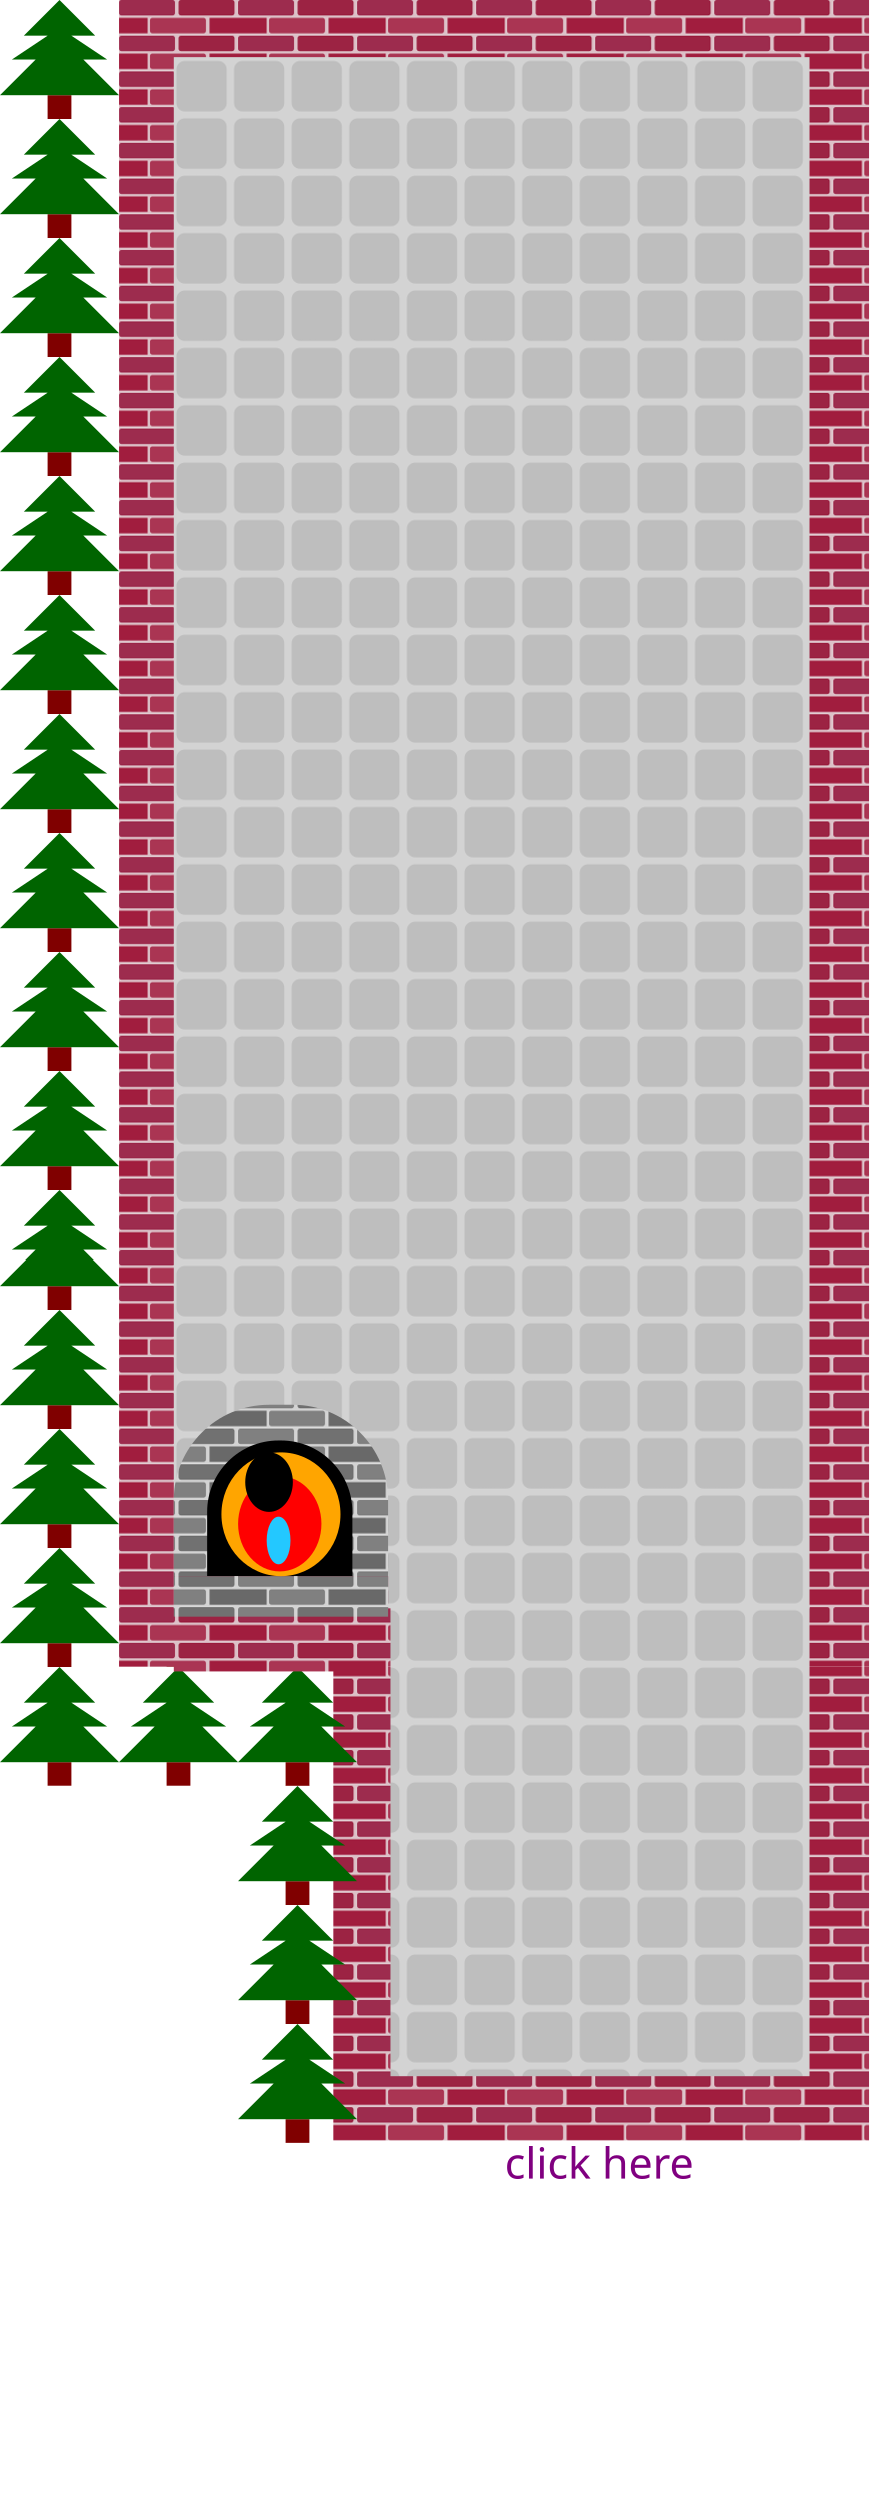
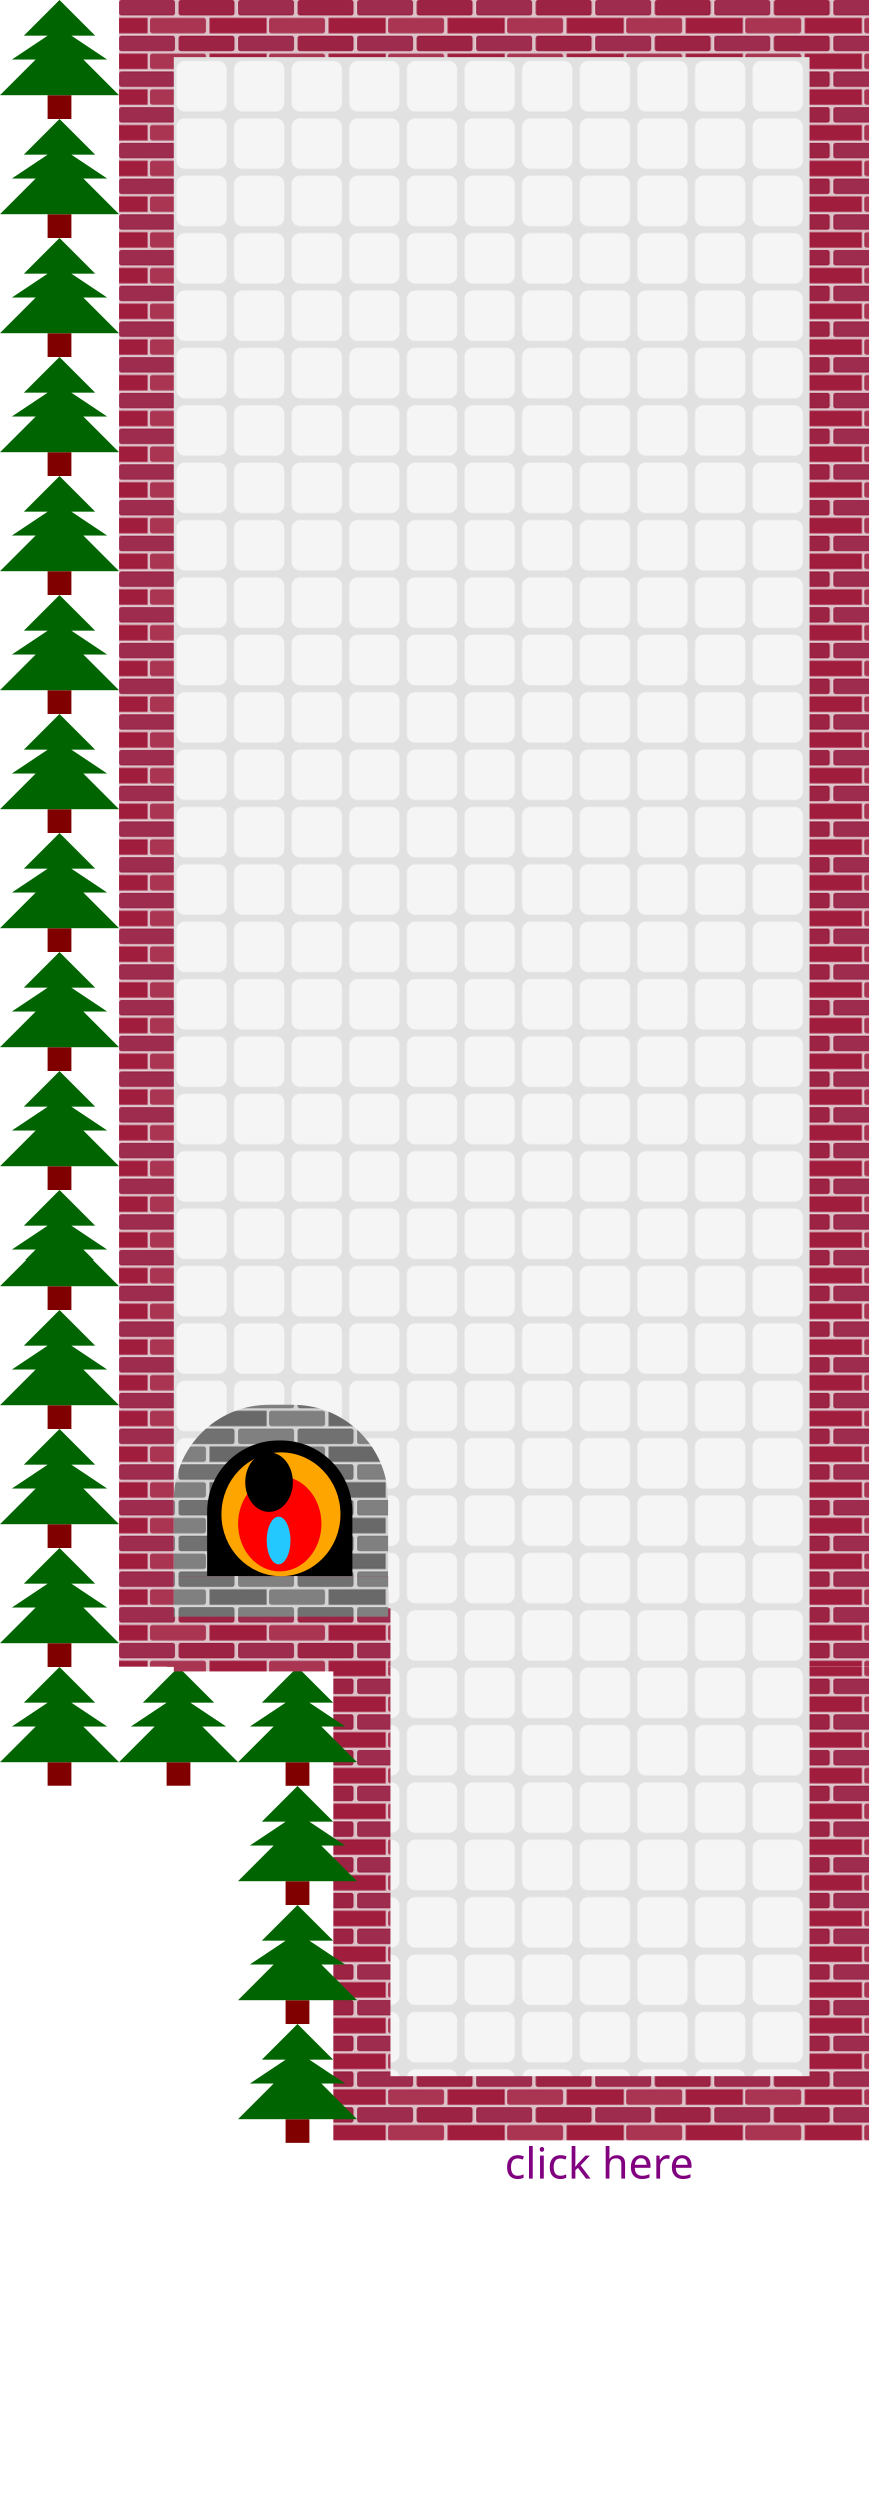
<svg xmlns="http://www.w3.org/2000/svg" width="365" height="1050" x="0" y="0" class="block5">
  <defs>
    <pattern id="floorPattern" patternUnits="userSpaceOnUse" x="0" y="0" height="24.1" width="24.2">
-       <rect width="25" height="25" x="0" y="0" fill="lightgrey" />
-       <rect width="24.1" height="24.2" x="0" y="0" rx="5" fill="rgb(190, 190, 190)" stroke="lightgrey" stroke-width="3" />
+       <rect width="25" height="25" x="0" y="0" fill="#e1e1e1" />
+       <rect width="24.1" height="24.2" x="0" y="0" rx="5" fill="whitesmoke" stroke="#e1e1e1" stroke-width="3" />
    </pattern>
    <pattern id="treePattern" patternUnits="userSpaceOnUse" x="0" y="0" height="50" width="50">
      <rect width="10" height="10" x="20" y="40" fill="maroon" />
      <polygon points="25,0 40,15 30,15 45,25 35,25 50,40 0,40 15,25 5,25 20,15 10,15 " style="fill:darkgreen;" />
    </pattern>
    <pattern id="waterPattern" patternUnits="userSpaceOnUse" x="0" y="0" height="10" width="20">
      <circle cx="10" cy="-10" r="15" fill="transparent" stroke="aqua" stroke-width="1" />
    </pattern>
    <pattern id="redBricks" patternUnits="userSpaceOnUse" x="0" y="0" width="50" height="15">
      <rect width="50" height="15" x="0" y="0" fill="#dcc0c7" />
      <rect width="23.5" height="6.5" x="0" y="0" rx="1" fill="#9d2c4e" />
      <rect width="23.5" height="6.5" x="25" y="0" rx="1" fill="#9c2343" />
      <rect width="12" height="6.5" x="0" y="7.5" fill="#a11d3e" />
      <rect width="23.5" height="6.5" x="13" y="7.5" rx="1" fill="#aa3553" />
      <rect width="12" height="6.5" x="38" y="7.5" fill="#a11d3e" />
    </pattern>
    <pattern id="greyBricks" patternUnits="userSpaceOnUse" x="0" y="0" width="50" height="15">
      <rect width="50" height="15" x="0" y="0" fill="lightgrey" />
      <rect width="23.5" height="6.5" x="0" y="0" rx="1" fill="grey" />
      <rect width="23.5" height="6.5" x="25" y="0" rx="1" fill="#717171" />
      <rect width="12" height="6.5" x="0" y="7.5" fill="dimgrey" />
      <rect width="23.5" height="6.5" x="13" y="7.5" rx="1" fill="#808080" />
      <rect width="12" height="6.5" x="38" y="7.5" fill="dimgrey" />
    </pattern>
  </defs>
  <rect width="50" height="750" x="0" y="0" fill="url(#treePattern)" />
  <rect width="315" height="700" x="50" y="0" fill="url(#redBricks)" />
  <rect width="225" height="199" x="140" y="700" fill="url(#redBricks)" />
  <rect width="100" height="50" x="50" y="700" fill="url(#treePattern)" />
  <rect width="50" height="150" x="100" y="750" fill="url(#treePattern)" />
  <rect width="267" height="651.5" x="73" y="24" fill="url(#floorPattern)" />
  <rect width="176" height="197" x="164" y="675" fill="url(#floorPattern)" />
  <rect width="90" height="110" x="73" y="590" rx="40" fill="url(#greyBricks)" stroke="black" stroke-width="0" />
  <rect width="61" height="95" x="87" y="605" rx="30" />
  <rect width="90" height="40" x="73" y="662" fill="url(#redBricks)" />
  <rect width="90" height="17" x="73" y="662" fill="url(#greyBricks)" />
  <rect width="50" height="52" x="93" y="610" fill="orange" rx="50" />
  <rect width="35" height="40" x="100" y="620" fill="red" rx="50" />
  <rect width="10" height="20" x="112" y="637" fill="#23c8ff" rx="15" />
  <rect width="20" height="25" x="103" y="610" rx="15" />
  <text x="212" y="915" fill="purple" font-family="sans-serif" font-size="18">
		click here
	</text>
</svg>
